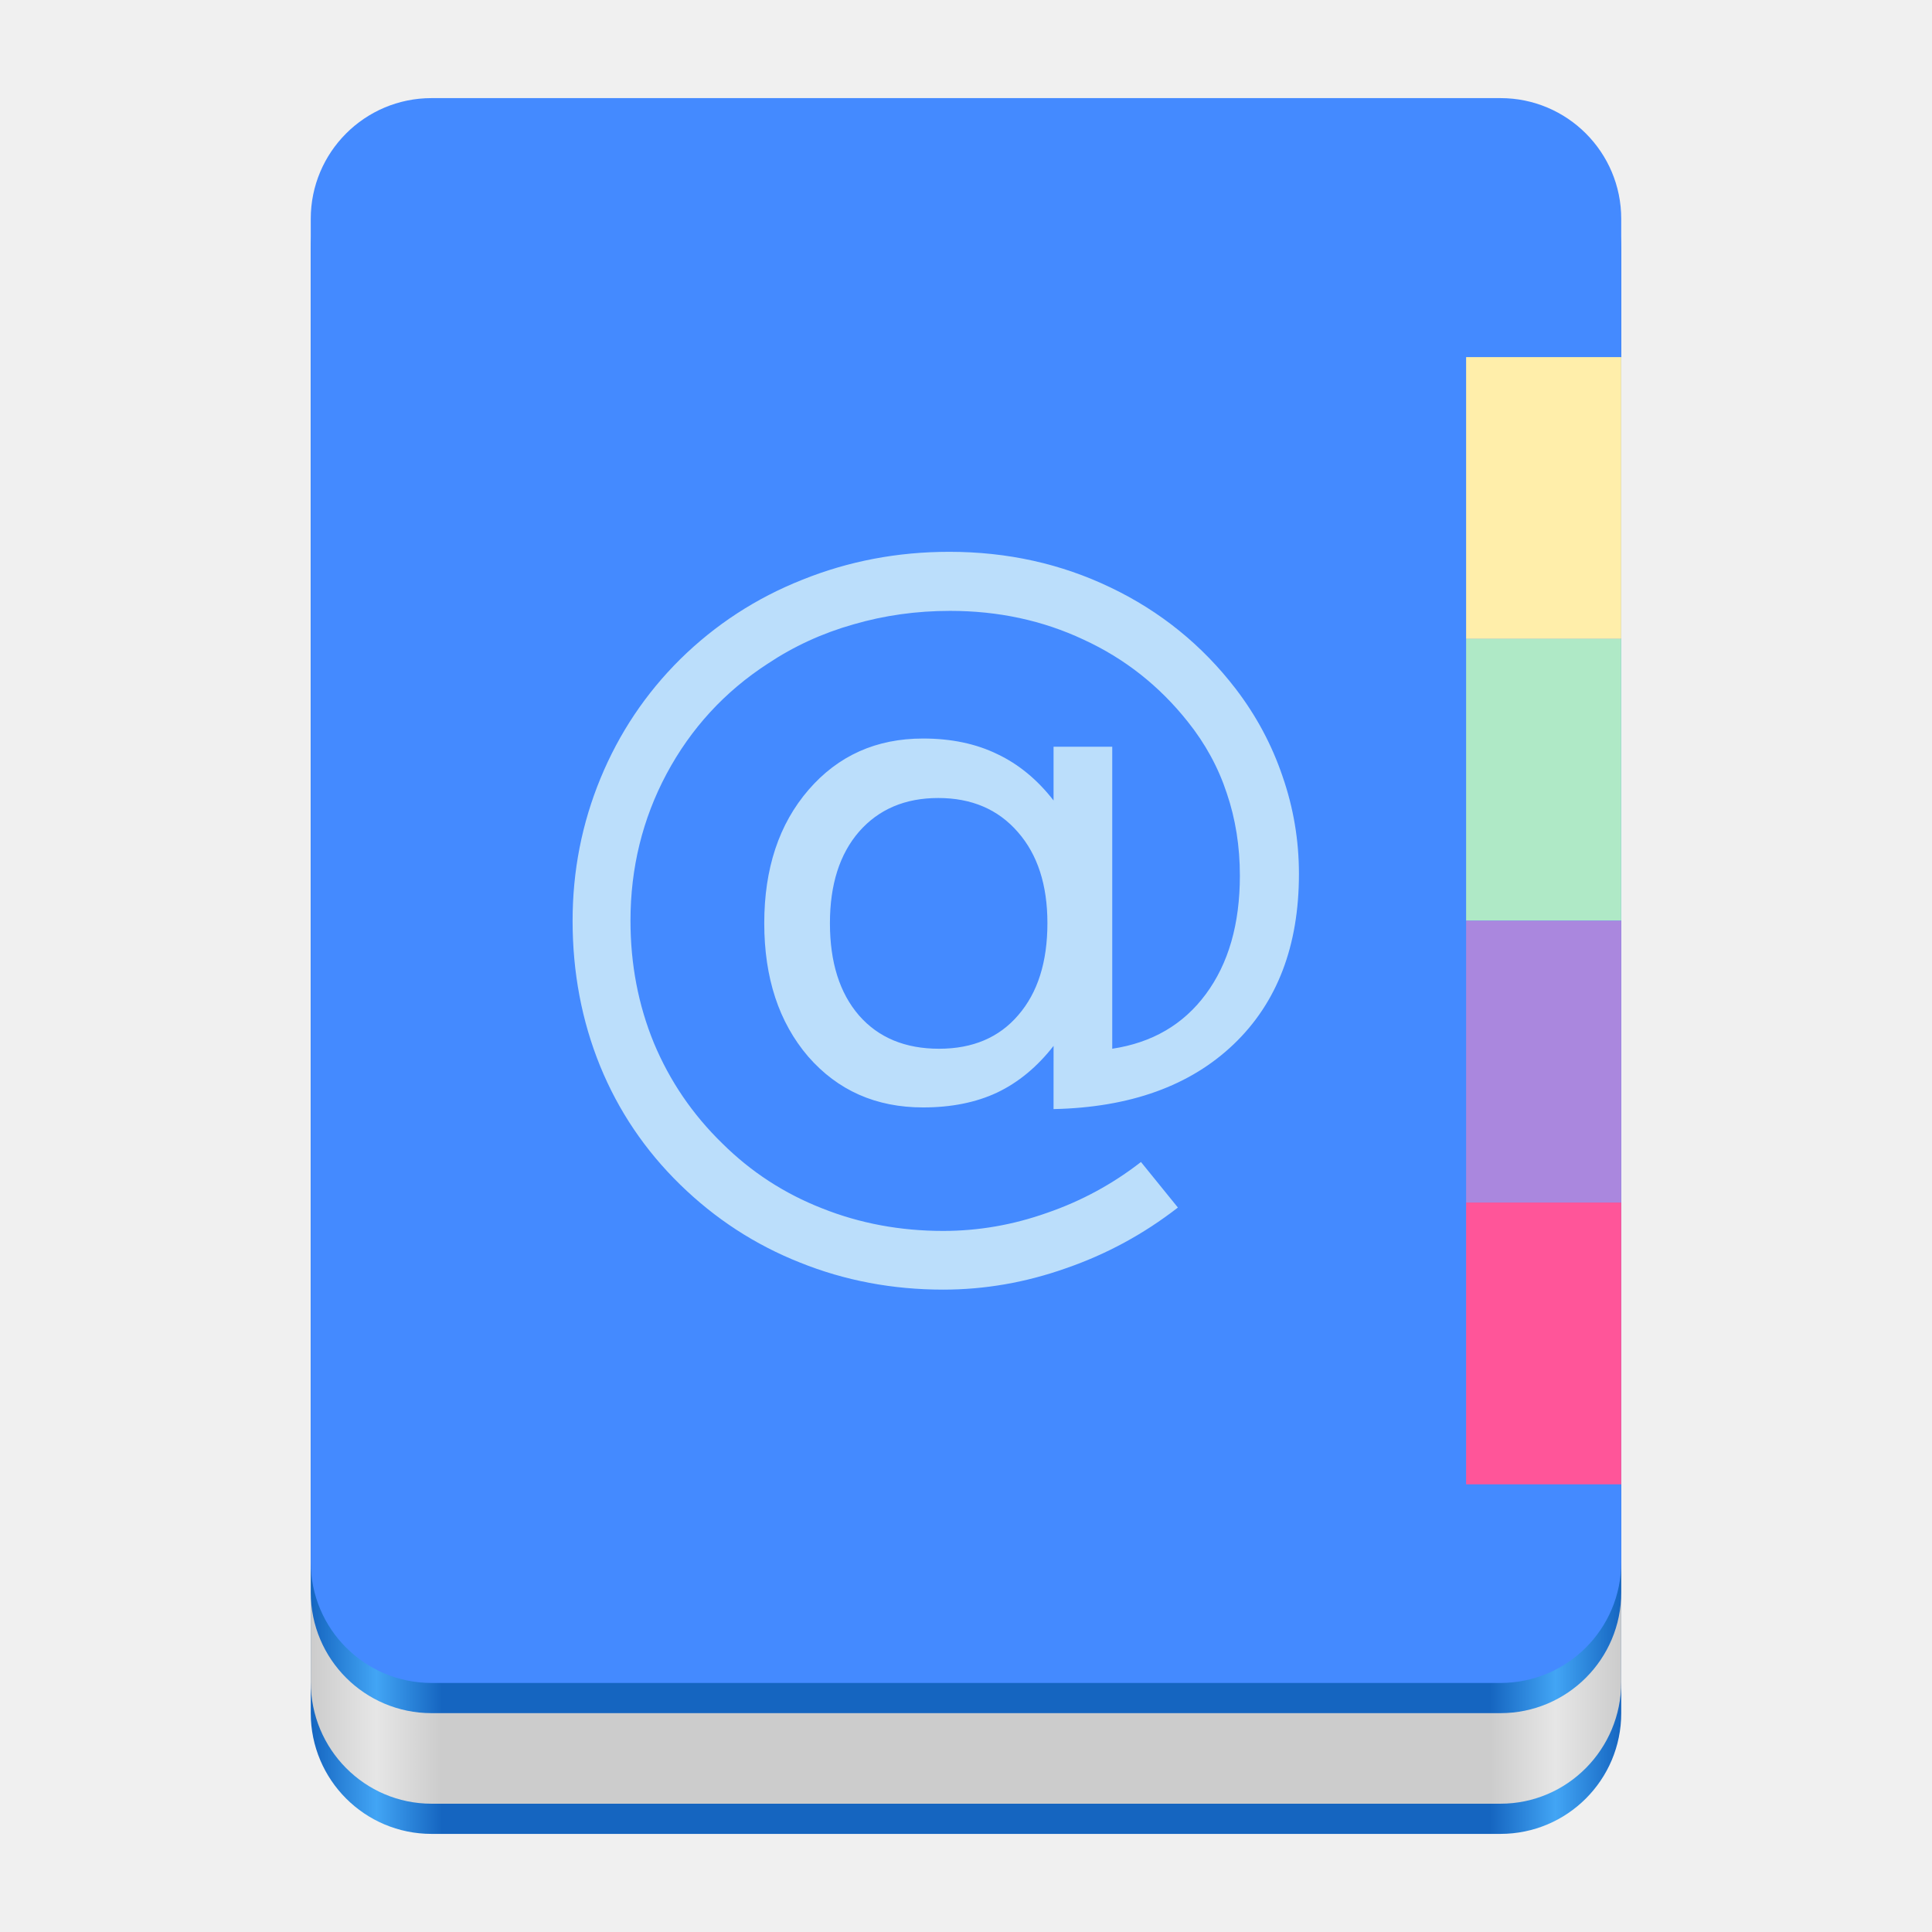
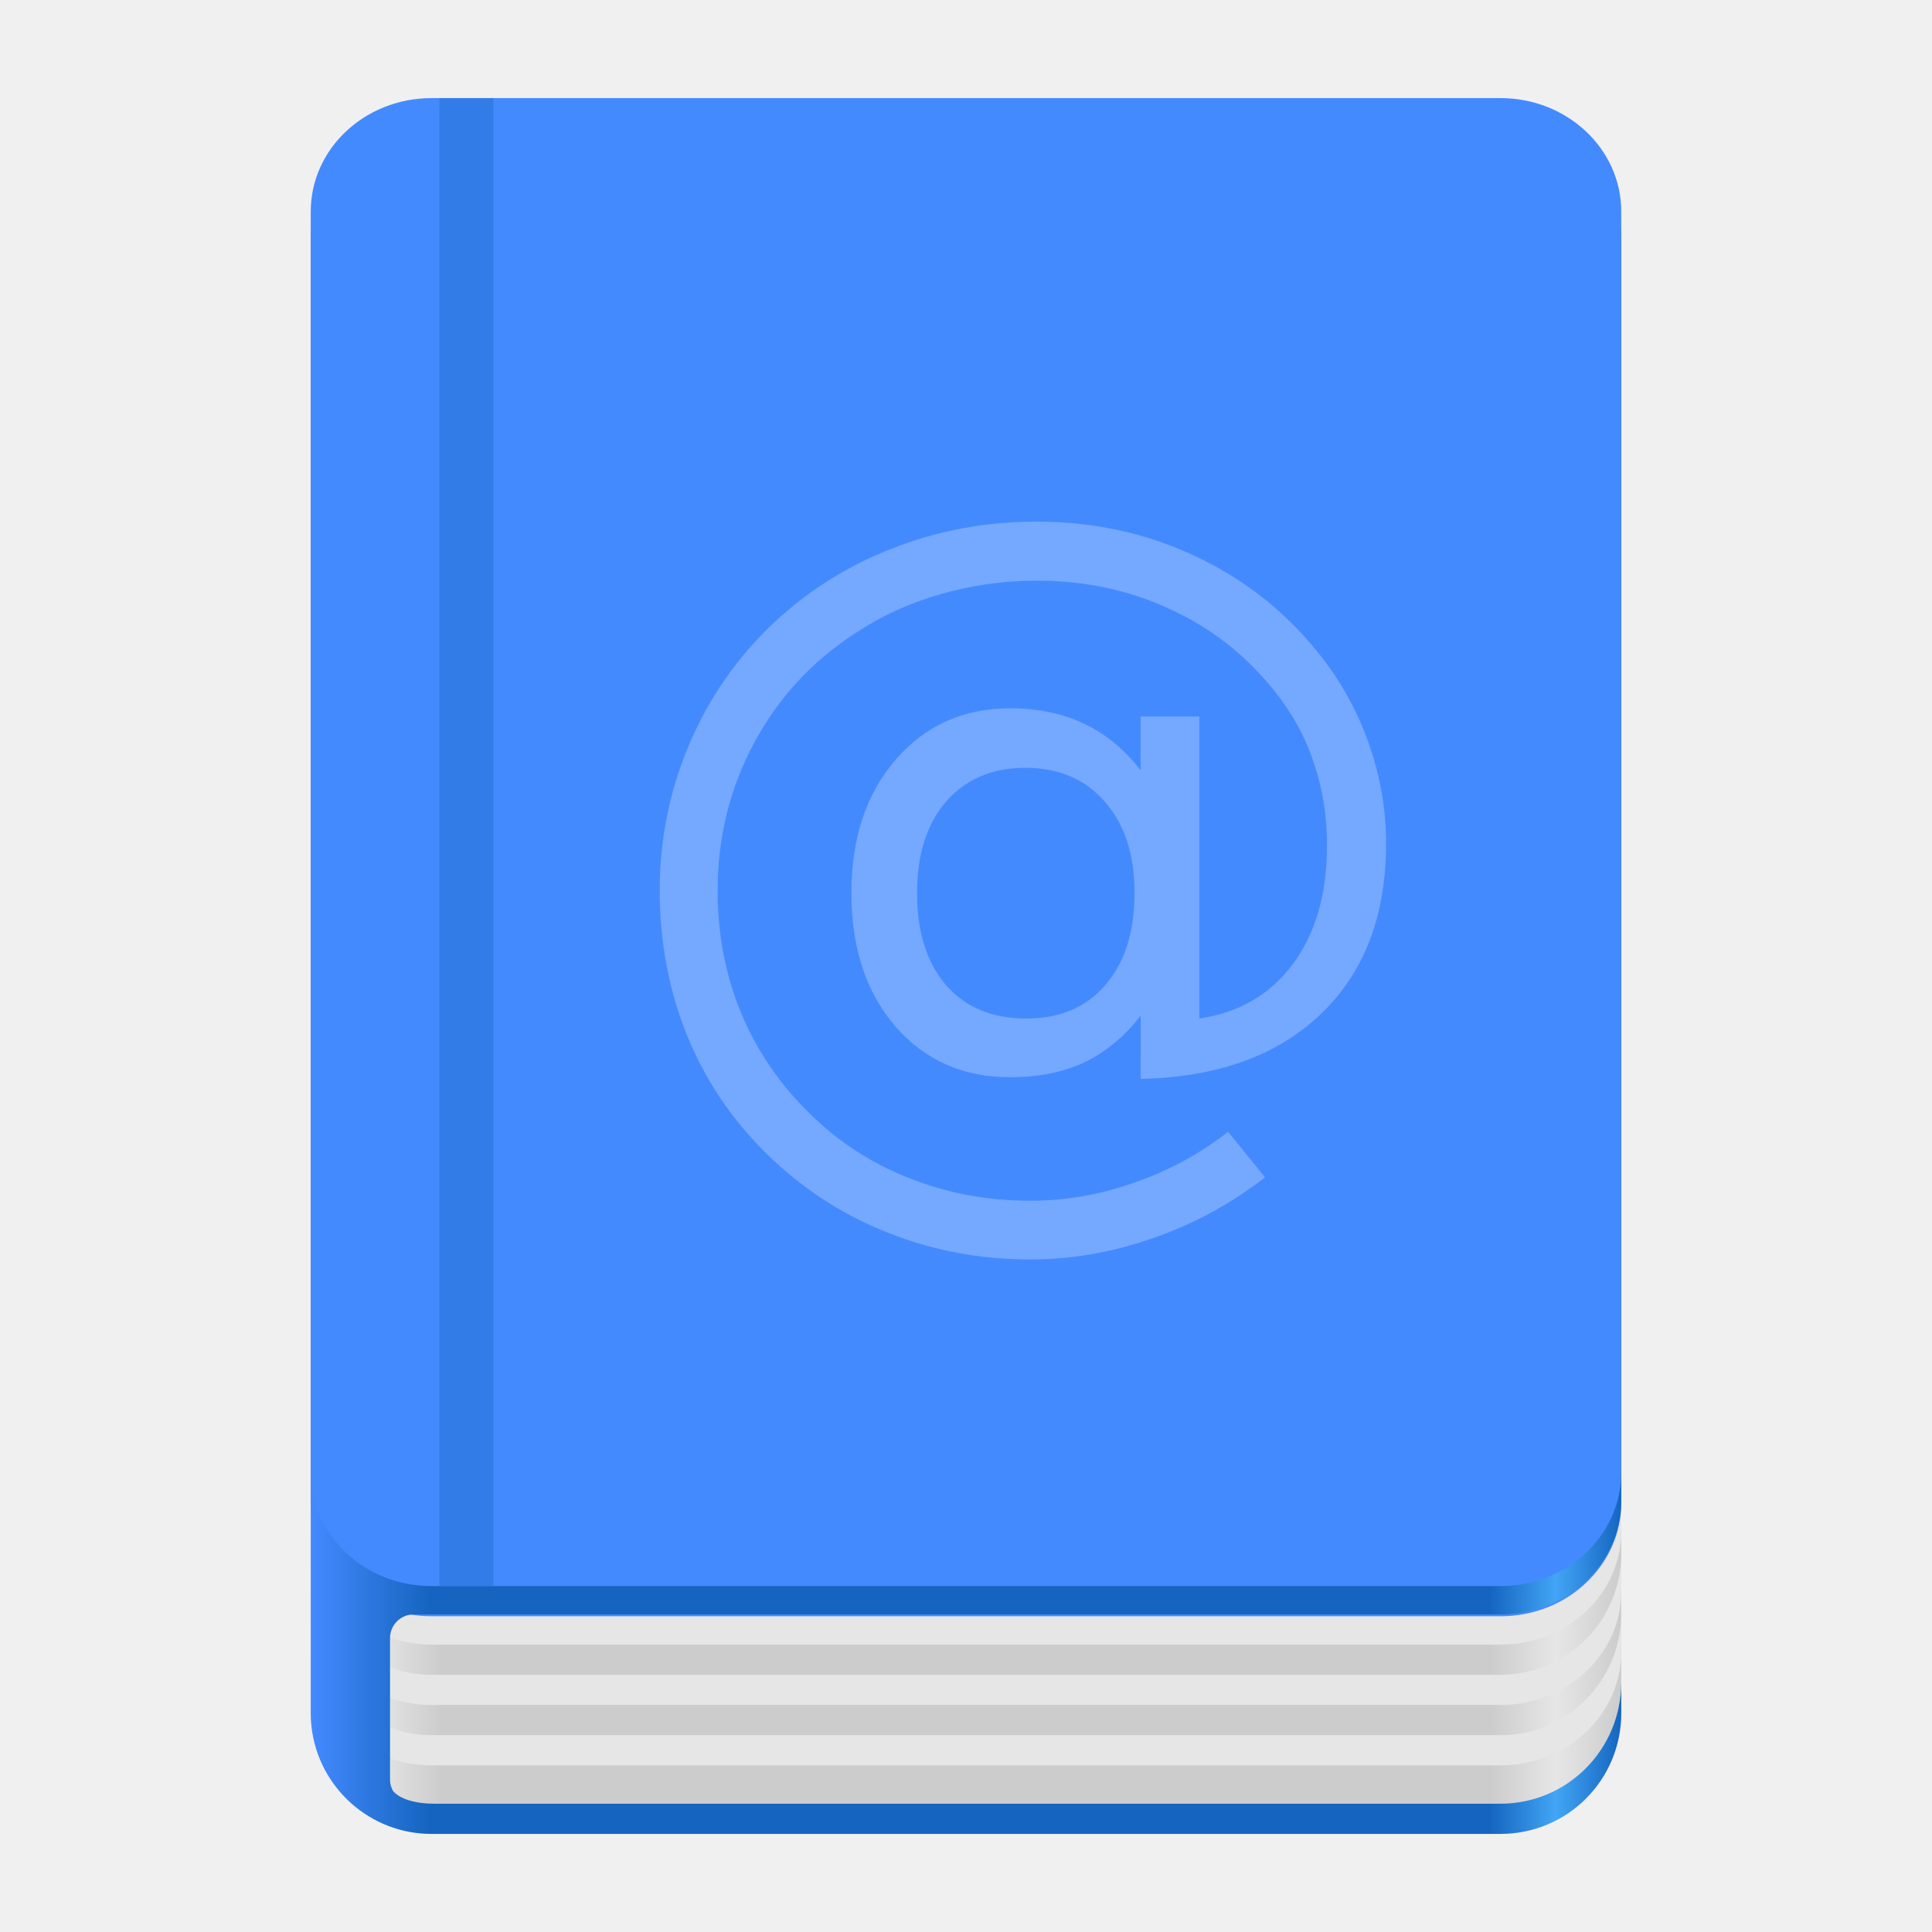
<svg xmlns="http://www.w3.org/2000/svg" xmlns:xlink="http://www.w3.org/1999/xlink" width="128" height="128" viewBox="0 0 128 128" version="1.1" id="svg5">
  <defs id="defs2">
    <linearGradient id="linearGradient1009">
      <stop style="stop-color:#cccccc;stop-opacity:1" offset="0" id="stop997" />
      <stop style="stop-color:#e6e6e6;stop-opacity:1" offset="0.05" id="stop999" />
      <stop style="stop-color:#cccccc;stop-opacity:1" offset="0.1" id="stop1001" />
      <stop style="stop-color:#cccccc;stop-opacity:1" offset="0.9" id="stop1003" />
      <stop style="stop-color:#e6e6e6;stop-opacity:1" offset="0.95" id="stop1005" />
      <stop style="stop-color:#cccccc;stop-opacity:1" offset="1" id="stop1007" />
    </linearGradient>
    <linearGradient y2="236" x2="96" y1="236" x1="32" gradientTransform="translate(604.8168,170.5864)" gradientUnits="userSpaceOnUse" id="linearGradient1099" xlink:href="#linearGradient1036" />
    <linearGradient id="linearGradient1036">
      <stop id="stop1032" offset="0" style="stop-color:#d5d3cf;stop-opacity:1;" />
      <stop id="stop1034" offset="1" style="stop-color:#f6f5f4;stop-opacity:1" />
    </linearGradient>
    <radialGradient r="32" fy="-76" fx="-244" cy="-76" cx="-244" gradientTransform="matrix(0.8833333,0,0,0.8833333,-460.3502,463.1197)" gradientUnits="userSpaceOnUse" id="radialGradient1103" xlink:href="#linearGradient1069" />
    <linearGradient id="linearGradient1069">
      <stop id="stop1065" offset="0" style="stop-color:#d5d3cf;stop-opacity:1" />
      <stop id="stop1067-1" offset="1" style="stop-color:#949390;stop-opacity:1" />
    </linearGradient>
    <linearGradient gradientUnits="userSpaceOnUse" y2="232" x2="64" y1="262.5" x1="64" id="linearGradient1027" xlink:href="#linearGradient1025" gradientTransform="translate(-470.5864,432.8168)" />
    <linearGradient id="linearGradient1025">
      <stop id="stop1021" offset="0" style="stop-color:#9a9996;stop-opacity:1" />
      <stop id="stop1023" offset="1" style="stop-color:#77767b;stop-opacity:1" />
    </linearGradient>
    <clipPath clipPathUnits="userSpaceOnUse" id="clipPath1609-7">
      <path id="path1611-5" d="m 252,116 28,-28 v -8 h -36 v 36 z" style="fill:#e74747;stroke:none;stroke-width:0.25px;stroke-linecap:butt;stroke-linejoin:miter;stroke-opacity:1" />
    </clipPath>
    <linearGradient id="linearGradient8241">
      <stop style="stop-color:#1565c0;stop-opacity:1" offset="0" id="stop8237" />
-       <stop style="stop-color:#42a5f5;stop-opacity:1" offset="0.05" id="stop9349" />
-       <stop style="stop-color:#1565c0;stop-opacity:1" offset="0.1" id="stop21746" />
+       <stop style="stop-color:#448aff;stop-opacity:1" offset="0" id="stop3157" />
+       <stop style="stop-color:#1565c0;stop-opacity:1" offset="0.09" id="stop21746" />
      <stop style="stop-color:#1565c0;stop-opacity:1" offset="0.9" id="stop21940" />
      <stop style="stop-color:#42a5f5;stop-opacity:1" offset="0.95" id="stop9351" />
      <stop style="stop-color:#1565c0;stop-opacity:1" offset="1" id="stop8239" />
    </linearGradient>
    <radialGradient r="32" fy="-76" fx="-244" cy="-76" cx="-244" gradientTransform="matrix(0.8833333,0,0,0.8833333,-460.3502,463.1197)" gradientUnits="userSpaceOnUse" id="radialGradient1103-5" xlink:href="#linearGradient1069" />
    <clipPath clipPathUnits="userSpaceOnUse" id="clipPath1609-7-7">
      <path id="path1611-5-0" d="m 252,116 28,-28 v -8 h -36 v 36 z" style="fill:#e74747;stroke:none;stroke-width:0.25px;stroke-linecap:butt;stroke-linejoin:miter;stroke-opacity:1" />
    </clipPath>
    <clipPath clipPathUnits="userSpaceOnUse" id="clipPath744">
      <rect style="fill:#1e88e5;fill-opacity:1;stroke-width:0.265" id="rect746" width="541.867" height="541.867" x="0" y="1.5987212e-14" rx="79.375" ry="79.375" />
    </clipPath>
    <clipPath clipPathUnits="userSpaceOnUse" id="clipPath62">
      <rect style="fill:#1e88e5;fill-opacity:1;stroke-width:0.265" id="rect64" width="541.867" height="541.867" x="2.2507105e-05" y="-0.422" rx="79.375" ry="79.375" />
    </clipPath>
    <linearGradient xlink:href="#linearGradient8241" id="linearGradient8243" x1="11.5" y1="120.5" x2="116.5" y2="120.5" gradientUnits="userSpaceOnUse" gradientTransform="matrix(0.8268888,0,0,1,11.07911,1)" />
    <radialGradient r="32" fy="-76" fx="-244" cy="-76" cx="-244" gradientTransform="matrix(0.8833333,0,0,0.8833333,-460.3502,463.1197)" gradientUnits="userSpaceOnUse" id="radialGradient1103-6" xlink:href="#linearGradient1069" />
    <clipPath clipPathUnits="userSpaceOnUse" id="clipPath1609-7-2">
      <path id="path1611-5-3" d="m 252,116 28,-28 v -8 h -36 v 36 z" style="fill:#e74747;stroke:none;stroke-width:0.25px;stroke-linecap:butt;stroke-linejoin:miter;stroke-opacity:1" />
    </clipPath>
    <clipPath clipPathUnits="userSpaceOnUse" id="clipPath966">
      <rect style="fill:#999999;fill-opacity:1;stroke-width:0.265" id="rect968" width="541.867" height="541.867" x="0" y="-2.8421709e-14" rx="79.375" ry="79.375" />
    </clipPath>
    <clipPath clipPathUnits="userSpaceOnUse" id="clipPath402">
      <rect style="fill:#999999;fill-opacity:1;stroke-width:0.265" id="rect404" width="541.867" height="541.867" x="1.5908203e-05" y="1.5908203e-05" rx="79.375" ry="79.375" />
    </clipPath>
    <clipPath clipPathUnits="userSpaceOnUse" id="clipPath2739">
      <rect style="fill:#999999;fill-opacity:1;stroke-width:0.265" id="rect2741" width="541.867" height="541.867" x="-7.8515623e-06" y="1.863" rx="79.375" ry="79.375" />
    </clipPath>
-     <linearGradient xlink:href="#linearGradient1009" id="linearGradient883" gradientUnits="userSpaceOnUse" gradientTransform="matrix(0.8268888,0,0,1.007132,11.07911,-1.859374)" x1="11.5" y1="120.5" x2="116.5" y2="120.5" />
-     <linearGradient xlink:href="#linearGradient8241" id="linearGradient673" gradientUnits="userSpaceOnUse" gradientTransform="matrix(0.8268888,0,0,1,11.07911,-7)" x1="11.5" y1="120.5" x2="116.5" y2="120.5" />
+     <linearGradient xlink:href="#linearGradient1009" id="linearGradient883" gradientUnits="userSpaceOnUse" gradientTransform="matrix(0.8268888,0,0,1.007132,11.07911,0.140626)" x1="11.5" y1="120.5" x2="116.5" y2="120.5" />
+     <linearGradient xlink:href="#linearGradient1009" id="linearGradient1723" gradientUnits="userSpaceOnUse" gradientTransform="matrix(0.8268888,0,0,1.007132,11.07911,-10.40088)" x1="11.5" y1="120.5" x2="116.5" y2="120.5" />
+     <linearGradient xlink:href="#linearGradient1009" id="linearGradient1727" gradientUnits="userSpaceOnUse" gradientTransform="matrix(0.8268888,0,0,1.007132,11.07911,-6.400878)" x1="11.5" y1="120.5" x2="116.5" y2="120.5" />
+     <clipPath clipPathUnits="userSpaceOnUse" id="clipPath5331">
+       <g aria-label="@" id="g5335" style="font-size:55.681px;line-height:1.25;display:block;fill:#75a8ff;fill-opacity:1;stroke-width:1.392" transform="translate(0,2)">
+         <path d="m 56.985,60.163 q 0,3.888 1.93,6.117 1.93,2.202 5.302,2.202 3.344,0 5.247,-2.229 1.93,-2.229 1.93,-6.09 0,-3.806 -1.958,-6.036 -1.958,-2.257 -5.274,-2.257 -3.29,0 -5.247,2.229 -1.93,2.229 -1.93,6.063 z m 14.817,8.129 q -1.631,2.093 -3.752,3.099 -2.093,0.979 -4.894,0.979 -4.676,0 -7.613,-3.371 -2.909,-3.398 -2.909,-8.836 0,-5.438 2.936,-8.836 2.936,-3.398 7.585,-3.398 2.8,0 4.921,1.033 2.121,1.006 3.725,3.072 v -3.562 h 3.888 v 20.01 q 3.969,-0.598 6.199,-3.616 2.257,-3.045 2.257,-7.857 0,-2.909 -0.87,-5.465 -0.843,-2.556 -2.583,-4.731 -2.828,-3.562 -6.906,-5.438 -4.051,-1.903 -8.836,-1.903 -3.344,0 -6.416,0.897 -3.072,0.87 -5.682,2.61 -4.268,2.773 -6.688,7.286 -2.393,4.486 -2.393,9.733 0,4.323 1.55,8.102 1.577,3.779 4.54,6.661 2.855,2.828 6.607,4.296 3.752,1.495 8.02,1.495 3.507,0 6.878,-1.196 3.398,-1.169 6.226,-3.371 l 2.447,3.018 q -3.398,2.637 -7.422,4.024 -3.997,1.414 -8.129,1.414 -5.03,0 -9.489,-1.794 -4.459,-1.767 -7.939,-5.166 -3.48,-3.398 -5.302,-7.857 -1.822,-4.486 -1.822,-9.624 0,-4.948 1.849,-9.434 1.849,-4.486 5.274,-7.884 3.507,-3.453 8.102,-5.274 4.595,-1.849 9.733,-1.849 5.764,0 10.685,2.365 4.948,2.365 8.292,6.715 2.039,2.664 3.099,5.791 1.088,3.127 1.088,6.471 0,7.15 -4.323,11.283 -4.323,4.133 -11.935,4.296 z" id="path5333" style="fill:#75a8ff;fill-opacity:1" />
+       </g>
+     </clipPath>
+     <mask maskUnits="userSpaceOnUse" id="mask2399">
+       <g aria-label="@" id="g2403" style="font-size:55.681px;line-height:1.25;fill:#75a8ff;fill-opacity:1;stroke-width:1.392" transform="translate(0,2)">
+         <path d="m 56.985,60.163 q 0,3.888 1.93,6.117 1.93,2.202 5.302,2.202 3.344,0 5.247,-2.229 1.93,-2.229 1.93,-6.09 0,-3.806 -1.958,-6.036 -1.958,-2.257 -5.274,-2.257 -3.29,0 -5.247,2.229 -1.93,2.229 -1.93,6.063 z m 14.817,8.129 q -1.631,2.093 -3.752,3.099 -2.093,0.979 -4.894,0.979 -4.676,0 -7.613,-3.371 -2.909,-3.398 -2.909,-8.836 0,-5.438 2.936,-8.836 2.936,-3.398 7.585,-3.398 2.8,0 4.921,1.033 2.121,1.006 3.725,3.072 v -3.562 h 3.888 v 20.01 q 3.969,-0.598 6.199,-3.616 2.257,-3.045 2.257,-7.857 0,-2.909 -0.87,-5.465 -0.843,-2.556 -2.583,-4.731 -2.828,-3.562 -6.906,-5.438 -4.051,-1.903 -8.836,-1.903 -3.344,0 -6.416,0.897 -3.072,0.87 -5.682,2.61 -4.268,2.773 -6.688,7.286 -2.393,4.486 -2.393,9.733 0,4.323 1.55,8.102 1.577,3.779 4.54,6.661 2.855,2.828 6.607,4.296 3.752,1.495 8.02,1.495 3.507,0 6.878,-1.196 3.398,-1.169 6.226,-3.371 l 2.447,3.018 q -3.398,2.637 -7.422,4.024 -3.997,1.414 -8.129,1.414 -5.03,0 -9.489,-1.794 -4.459,-1.767 -7.939,-5.166 -3.48,-3.398 -5.302,-7.857 -1.822,-4.486 -1.822,-9.624 0,-4.948 1.849,-9.434 1.849,-4.486 5.274,-7.884 3.507,-3.453 8.102,-5.274 4.595,-1.849 9.733,-1.849 5.764,0 10.685,2.365 4.948,2.365 8.292,6.715 2.039,2.664 3.099,5.791 1.088,3.127 1.088,6.471 0,7.15 -4.323,11.283 -4.323,4.133 -11.935,4.296 z" id="path2401" style="fill:#75a8ff;fill-opacity:1" />
+       </g>
+       <path id="mask-powermask-path-effect2405_box" style="fill:#ffffff;fill-opacity:1" d="M 38.939,34.558 H 89.061 V 85.442 H 38.939 Z" />
+     </mask>
+     <filter id="mask-powermask-path-effect2405_inverse" style="color-interpolation-filters:sRGB" height="100" width="100" x="-50" y="-50">
+       <feColorMatrix id="mask-powermask-path-effect2405_primitive1" values="1" type="saturate" result="fbSourceGraphic" />
+       <feColorMatrix id="mask-powermask-path-effect2405_primitive2" values="-1 0 0 0 1 0 -1 0 0 1 0 0 -1 0 1 0 0 0 1 0 " in="fbSourceGraphic" />
+     </filter>
  </defs>
  <g id="layer2">
-     <rect style="fill:url(#linearGradient8243);fill-opacity:1;stroke-width:0.909" id="rect440" width="86.823" height="105" x="20.588" y="16.5" rx="8" ry="8" />
-     <rect style="fill:url(#linearGradient883);fill-opacity:1;stroke-width:0.913" id="rect881" width="86.823" height="105.749" x="20.588" y="13.751" rx="8" ry="8.057" />
-     <rect style="fill:url(#linearGradient673);fill-opacity:1;stroke-width:0.909" id="rect671" width="86.823" height="105" x="20.588" y="8.5" rx="8" ry="8" />
-     <rect style="fill:#448aff;fill-opacity:1;stroke-width:0.909" id="rect358" width="86.823" height="105" x="20.588" y="6.5" rx="8" ry="8" />
-     <g aria-label="@" id="text6566" style="font-size:55.681px;line-height:1.25;fill:#bbdefb;stroke-width:1.392" transform="translate(-2,1)">
-       <path d="m 56.985,60.163 q 0,3.888 1.93,6.117 1.93,2.202 5.302,2.202 3.344,0 5.247,-2.229 1.93,-2.229 1.93,-6.09 0,-3.806 -1.958,-6.036 -1.958,-2.257 -5.274,-2.257 -3.29,0 -5.247,2.229 -1.93,2.229 -1.93,6.063 z m 14.817,8.129 q -1.631,2.093 -3.752,3.099 -2.093,0.979 -4.894,0.979 -4.676,0 -7.613,-3.371 -2.909,-3.398 -2.909,-8.836 0,-5.438 2.936,-8.836 2.936,-3.398 7.585,-3.398 2.8,0 4.921,1.033 2.121,1.006 3.725,3.072 v -3.562 h 3.888 v 20.01 q 3.969,-0.598 6.199,-3.616 2.257,-3.045 2.257,-7.857 0,-2.909 -0.87,-5.465 -0.843,-2.556 -2.583,-4.731 -2.828,-3.562 -6.906,-5.438 -4.051,-1.903 -8.836,-1.903 -3.344,0 -6.416,0.897 -3.072,0.87 -5.682,2.61 -4.268,2.773 -6.688,7.286 -2.393,4.486 -2.393,9.733 0,4.323 1.55,8.102 1.577,3.779 4.54,6.661 2.855,2.828 6.607,4.296 3.752,1.495 8.02,1.495 3.507,0 6.878,-1.196 3.398,-1.169 6.226,-3.371 l 2.447,3.018 q -3.398,2.637 -7.422,4.024 -3.997,1.414 -8.129,1.414 -5.03,0 -9.489,-1.794 -4.459,-1.767 -7.939,-5.166 -3.48,-3.398 -5.302,-7.857 -1.822,-4.486 -1.822,-9.624 0,-4.948 1.849,-9.434 1.849,-4.486 5.274,-7.884 3.507,-3.453 8.102,-5.274 4.595,-1.849 9.733,-1.849 5.764,0 10.685,2.365 4.948,2.365 8.292,6.715 2.039,2.664 3.099,5.791 1.088,3.127 1.088,6.471 0,7.15 -4.323,11.283 -4.323,4.133 -11.935,4.296 z" id="path901" />
+     <rect style="fill:url(#linearGradient883);fill-opacity:1;stroke-width:0.913" id="rect881" width="86.823" height="105.749" x="20.588" y="15.751" rx="8" ry="8.057" />
+     <rect style="fill:#e6e6e6;fill-opacity:1;stroke-width:0.881" id="rect1729" width="86.823" height="98.581" x="20.588" y="18.378" rx="8" ry="7.511" />
+     <rect style="fill:#cccccc;fill-opacity:1;stroke-width:0.881" id="rect1715" width="86.823" height="98.581" x="20.588" y="14.378" rx="8" ry="7.511" />
+     <rect style="fill:url(#linearGradient1727);fill-opacity:1;stroke-width:0.913" id="rect1725" width="86.823" height="105.749" x="20.588" y="9.21" rx="8" ry="8.057" />
+     <rect style="fill:#e6e6e6;fill-opacity:1;stroke-width:0.881" id="rect1717" width="86.823" height="98.581" x="20.588" y="14.378" rx="8" ry="7.511" />
+     <path id="rect1721" style="fill:url(#linearGradient1723);fill-opacity:1;stroke-width:0.913" d="m 20.588,95.57 v 7.332 c 0,4.464 3.568,8.057 8,8.057 h 70.824 c 4.432,0 8,-3.593 8,-8.057 v -7.332 c 0,4.161 -3.568,7.51 -8,7.51 H 28.588 c -4.432,0 -8,-3.349 -8,-7.51 z" />
+     <path id="rect745" style="fill:#e6e6e6;fill-opacity:1;stroke-width:0.881" d="m 20.588,95.57 v 5.877 c 0,4.161 3.568,7.512 8,7.512 h 70.824 c 4.432,0 8,-3.351 8,-7.512 v -5.877 c 0,4.161 -3.568,7.51 -8,7.51 H 28.588 c -4.432,0 -8,-3.349 -8,-7.51 z" />
+     <rect style="fill:#448aff;fill-opacity:1;stroke-width:0.881" id="rect358" width="86.823" height="98.581" x="20.588" y="8.5" rx="8" ry="7.511" />
+     <path id="rect440" style="fill:url(#linearGradient8243);fill-opacity:1;stroke-width:0.909" d="m 28.588,8.377 c -4.432,0 -8,3.351 -8,7.512 V 99.447 111.443 113.5 c 0,0.255 0.014,0.507 0.037,0.756 0.003,0.033 0.006,0.065 0.01,0.098 0.025,0.235 0.059,0.465 0.104,0.693 0.007,0.038 0.015,0.077 0.023,0.115 0.045,0.214 0.1,0.424 0.162,0.631 0.017,0.058 0.034,0.116 0.053,0.174 0.061,0.188 0.127,0.372 0.201,0.553 0.032,0.078 0.066,0.154 0.1,0.23 0.072,0.161 0.147,0.321 0.229,0.477 0.05,0.094 0.103,0.185 0.156,0.277 0.051,0.088 0.106,0.175 0.16,0.262 0.091,0.145 0.187,0.285 0.287,0.424 0.04,0.055 0.08,0.11 0.121,0.164 0.141,0.185 0.291,0.363 0.447,0.535 0.014,0.015 0.027,0.032 0.041,0.047 0.183,0.198 0.378,0.386 0.58,0.564 1.409,1.242 3.255,2 5.289,2 h 70.824 c 4.432,0 8,-3.568 8,-8 v -2.057 c 0,4.464 -3.568,8.057 -8,8.057 H 28.807 c -2.256,0 -2.785,-0.875 -2.785,-0.875 -0.106,-0.211 -0.18,-0.44 -0.18,-0.693 v -9.404 c 0,-0.868 0.7,-1.568 1.568,-1.568 h 1.178 70.824 c 4.432,0 8,-3.351 8,-7.512 V 15.889 c 0,-4.161 -3.568,-7.512 -8,-7.512 z" />
+     <rect style="fill:#448aff;fill-opacity:1;stroke-width:0.881" id="rect2958" width="86.823" height="98.581" x="20.588" y="6.5" rx="8" ry="7.511" />
+     <g aria-label="@" id="text6566" style="font-size:55.681px;line-height:1.25;fill:#75a8ff;fill-opacity:1;stroke-width:1.392" transform="translate(3.772318,-1)">
+       <path d="m 56.985,60.163 q 0,3.888 1.93,6.117 1.93,2.202 5.302,2.202 3.344,0 5.247,-2.229 1.93,-2.229 1.93,-6.09 0,-3.806 -1.958,-6.036 -1.958,-2.257 -5.274,-2.257 -3.29,0 -5.247,2.229 -1.93,2.229 -1.93,6.063 z m 14.817,8.129 q -1.631,2.093 -3.752,3.099 -2.093,0.979 -4.894,0.979 -4.676,0 -7.613,-3.371 -2.909,-3.398 -2.909,-8.836 0,-5.438 2.936,-8.836 2.936,-3.398 7.585,-3.398 2.8,0 4.921,1.033 2.121,1.006 3.725,3.072 v -3.562 h 3.888 v 20.01 q 3.969,-0.598 6.199,-3.616 2.257,-3.045 2.257,-7.857 0,-2.909 -0.87,-5.465 -0.843,-2.556 -2.583,-4.731 -2.828,-3.562 -6.906,-5.438 -4.051,-1.903 -8.836,-1.903 -3.344,0 -6.416,0.897 -3.072,0.87 -5.682,2.61 -4.268,2.773 -6.688,7.286 -2.393,4.486 -2.393,9.733 0,4.323 1.55,8.102 1.577,3.779 4.54,6.661 2.855,2.828 6.607,4.296 3.752,1.495 8.02,1.495 3.507,0 6.878,-1.196 3.398,-1.169 6.226,-3.371 l 2.447,3.018 q -3.398,2.637 -7.422,4.024 -3.997,1.414 -8.129,1.414 -5.03,0 -9.489,-1.794 -4.459,-1.767 -7.939,-5.166 -3.48,-3.398 -5.302,-7.857 -1.822,-4.486 -1.822,-9.624 0,-4.948 1.849,-9.434 1.849,-4.486 5.274,-7.884 3.507,-3.453 8.102,-5.274 4.595,-1.849 9.733,-1.849 5.764,0 10.685,2.365 4.948,2.365 8.292,6.715 2.039,2.664 3.099,5.791 1.088,3.127 1.088,6.471 0,7.15 -4.323,11.283 -4.323,4.133 -11.935,4.296 z" id="path5321" style="fill:#75a8ff;fill-opacity:1" />
    </g>
-     <path id="rect2614" style="fill:#ffeeaa;fill-opacity:1;stroke:none;stroke-width:0.292" d="M 97.134,23.66 V 42.331 H 107.411 V 23.66 Z" />
-     <path id="rect2816" style="fill:#afe9c6;fill-opacity:1;stroke:none;stroke-width:0.292" d="M 97.134,42.331 V 61 H 107.411 V 42.331 Z" />
-     <path id="rect2818" style="fill:#aa87de;fill-opacity:1;stroke:none;stroke-width:0.292" d="M 97.134,61 V 79.671 H 107.411 V 61 Z" />
-     <path id="rect2820" style="fill:#ff5599;fill-opacity:1;stroke:none;stroke-width:0.292" d="M 97.134,79.671 V 98.34 H 107.411 V 79.671 Z" />
+     <rect style="fill:#327ce7;fill-opacity:1;stroke-width:10.586;stroke-linecap:square;stroke-linejoin:round;paint-order:markers stroke fill" id="rect4246" width="3.58" height="98.581" x="29.112" y="6.5" rx="0" ry="0" />
  </g>
</svg>
